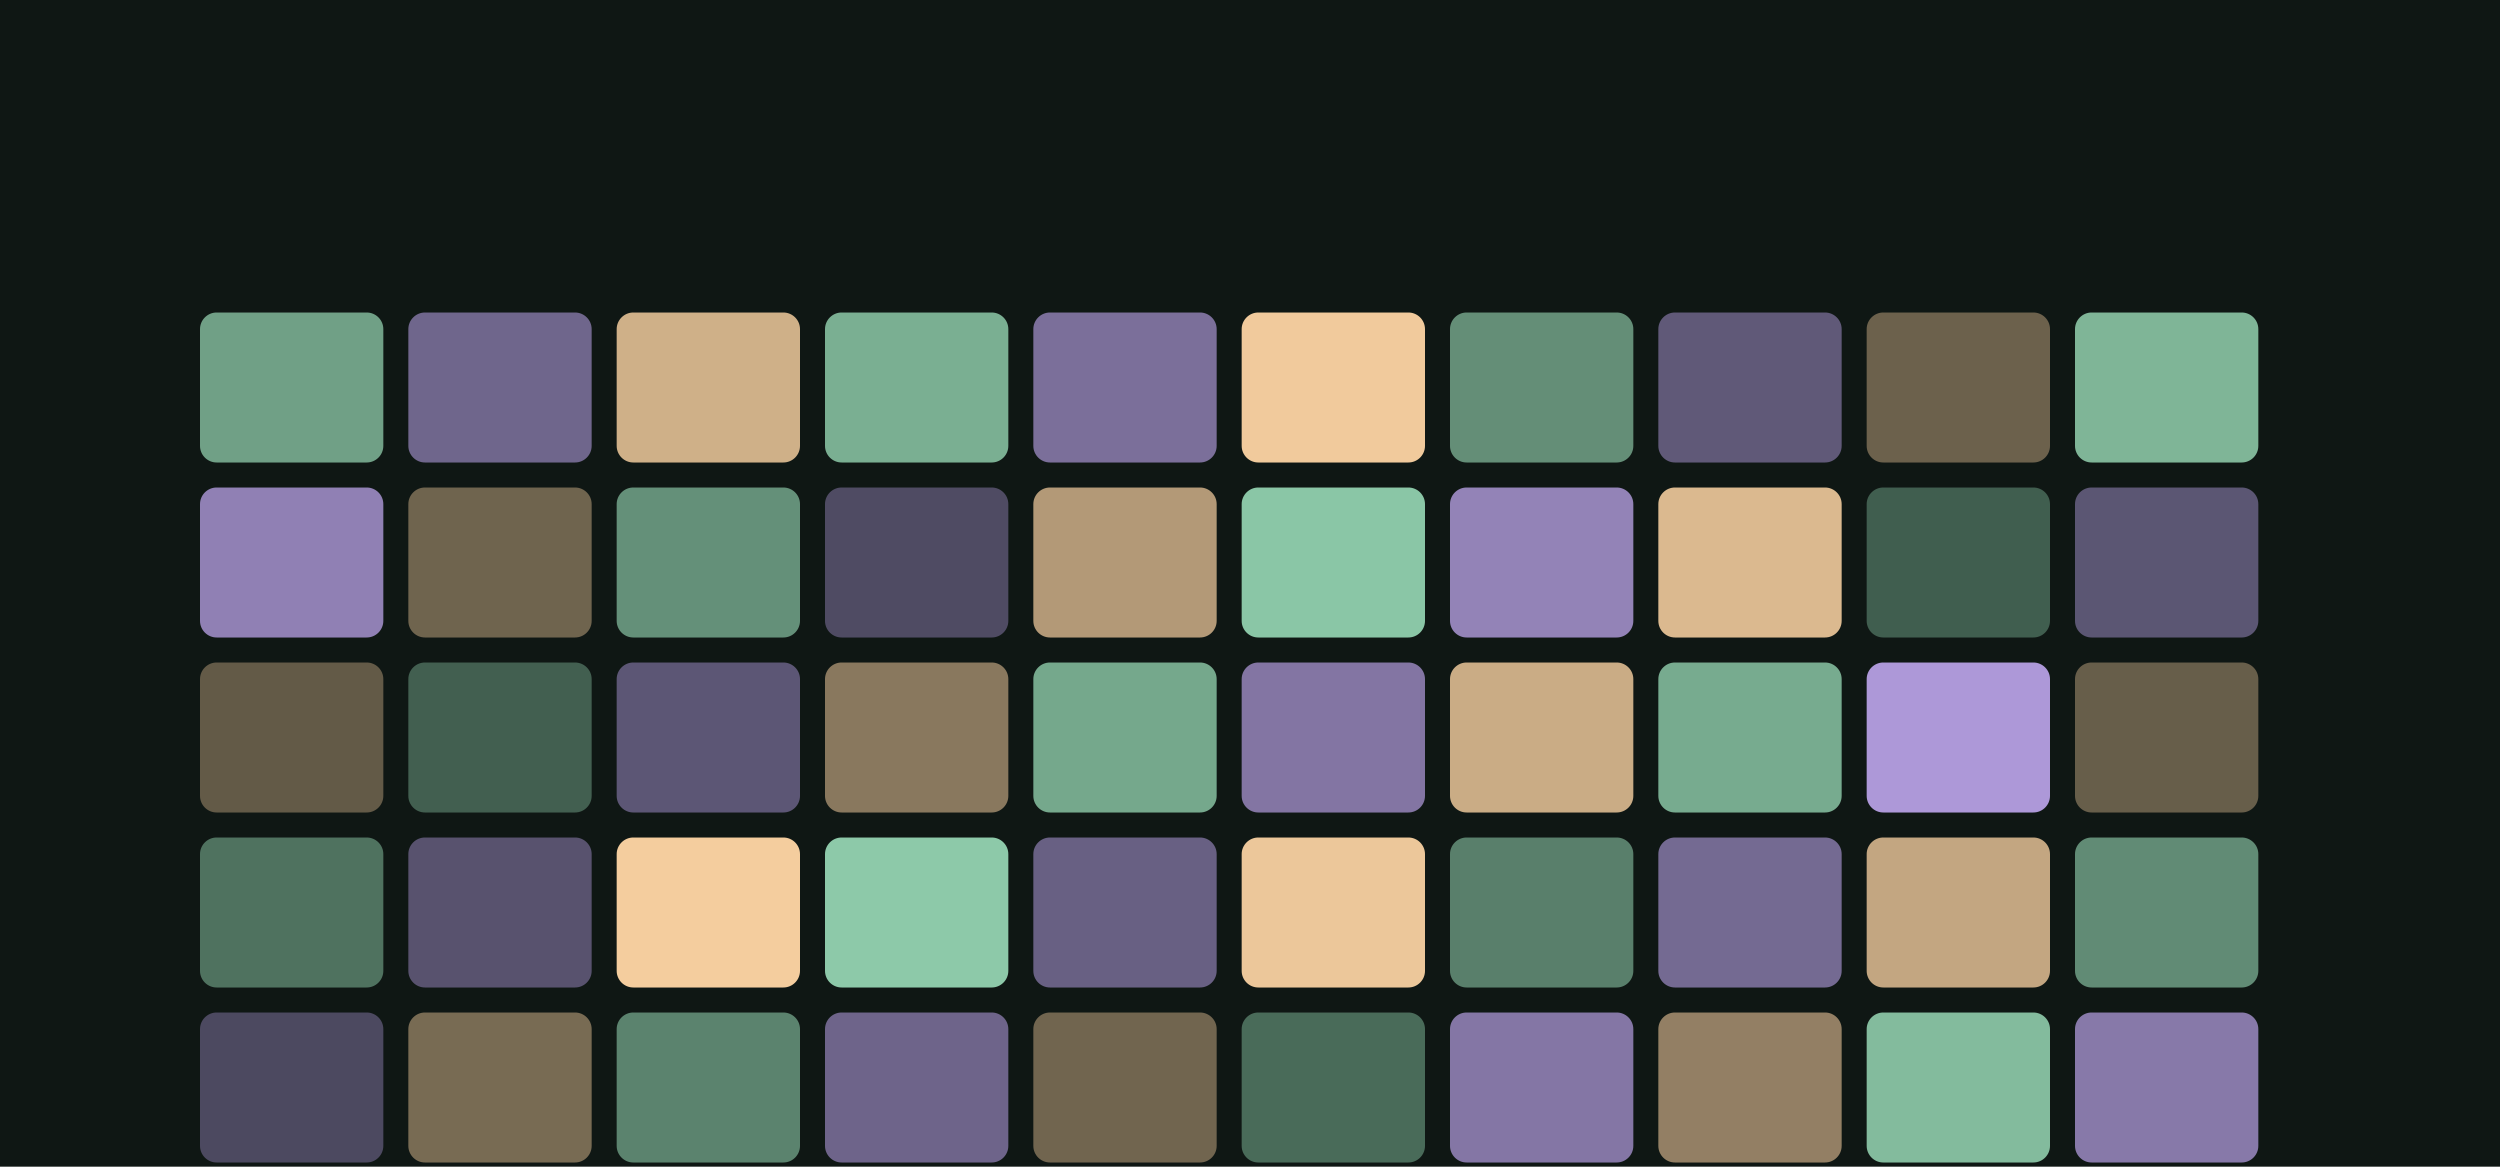
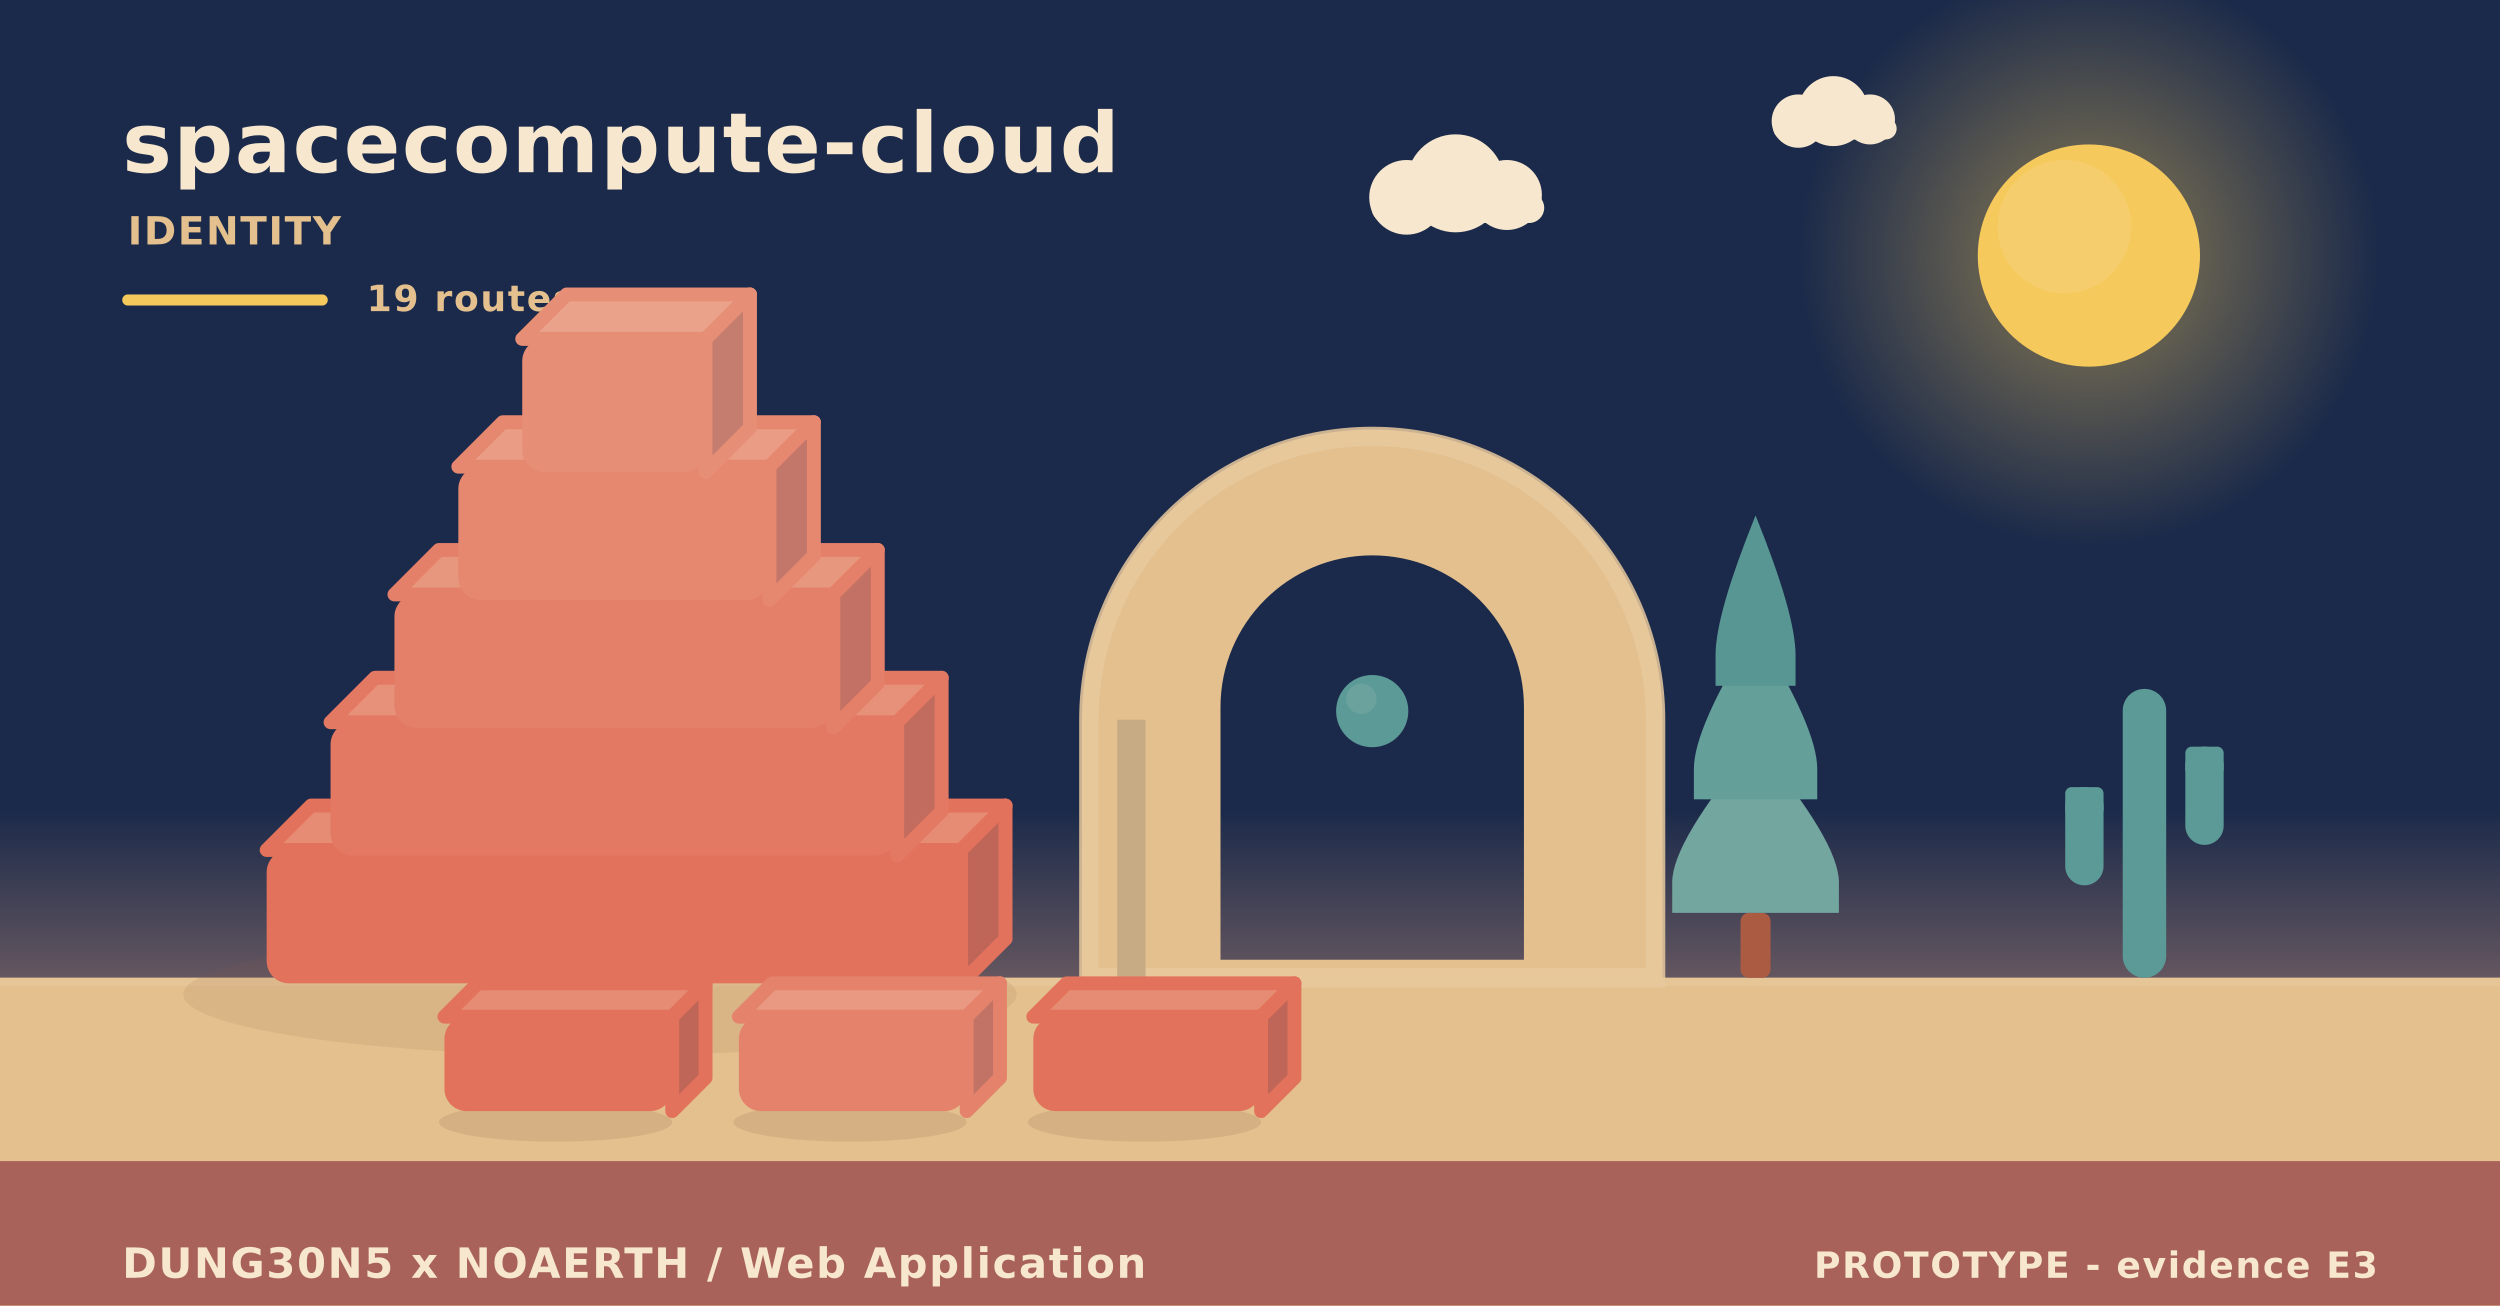
- <svg xmlns="http://www.w3.org/2000/svg" viewBox="0 0 1200 560" width="1200" height="560" role="img" aria-label="spacecompute-cloud hero">
-   <rect width="1200" height="560" fill="#0f1714" />
-   <defs>
-     <linearGradient id="gh" x1="0" y1="0" x2="1" y2="1">
-       <stop offset="0%" stop-color="#95d5b2" />
-       <stop offset="100%" stop-color="#b8a1e6" />
-     </linearGradient>
-   </defs>
-   <rect x="96.00" y="150.00" width="88.00" height="72.00" rx="8.00" fill="#95d5b2" opacity="0.72" />
-   <rect x="196.00" y="150.00" width="88.00" height="72.00" rx="8.00" fill="#b8a1e6" opacity="0.57" />
-   <rect x="296.00" y="150.00" width="88.00" height="72.00" rx="8.00" fill="#ffd6a5" opacity="0.80" />
-   <rect x="396.00" y="150.00" width="88.00" height="72.00" rx="8.00" fill="#95d5b2" opacity="0.80" />
-   <rect x="496.00" y="150.00" width="88.00" height="72.00" rx="8.00" fill="#b8a1e6" opacity="0.64" />
-   <rect x="596.00" y="150.00" width="88.00" height="72.00" rx="8.00" fill="#ffd6a5" opacity="0.94" />
-   <rect x="696.00" y="150.00" width="88.00" height="72.00" rx="8.00" fill="#95d5b2" opacity="0.63" />
-   <rect x="796.00" y="150.00" width="88.00" height="72.00" rx="8.00" fill="#b8a1e6" opacity="0.48" />
-   <rect x="896.00" y="150.00" width="88.00" height="72.00" rx="8.00" fill="#ffd6a5" opacity="0.39" />
-   <rect x="996.00" y="150.00" width="88.00" height="72.00" rx="8.00" fill="#95d5b2" opacity="0.83" />
-   <rect x="96.00" y="234.00" width="88.00" height="72.00" rx="8.00" fill="#b8a1e6" opacity="0.76" />
-   <rect x="196.00" y="234.00" width="88.00" height="72.00" rx="8.00" fill="#ffd6a5" opacity="0.40" />
-   <rect x="296.00" y="234.00" width="88.00" height="72.00" rx="8.00" fill="#95d5b2" opacity="0.64" />
-   <rect x="396.00" y="234.00" width="88.00" height="72.00" rx="8.00" fill="#b8a1e6" opacity="0.38" />
-   <rect x="496.00" y="234.00" width="88.00" height="72.00" rx="8.00" fill="#ffd6a5" opacity="0.68" />
-   <rect x="596.00" y="234.00" width="88.00" height="72.00" rx="8.00" fill="#95d5b2" opacity="0.92" />
-   <rect x="696.00" y="234.00" width="88.00" height="72.00" rx="8.00" fill="#b8a1e6" opacity="0.78" />
-   <rect x="796.00" y="234.00" width="88.00" height="72.00" rx="8.00" fill="#ffd6a5" opacity="0.85" />
-   <rect x="896.00" y="234.00" width="88.00" height="72.00" rx="8.00" fill="#95d5b2" opacity="0.37" />
-   <rect x="996.00" y="234.00" width="88.00" height="72.00" rx="8.00" fill="#b8a1e6" opacity="0.45" />
-   <rect x="96.00" y="318.00" width="88.00" height="72.00" rx="8.00" fill="#ffd6a5" opacity="0.35" />
-   <rect x="196.00" y="318.00" width="88.00" height="72.00" rx="8.00" fill="#95d5b2" opacity="0.38" />
-   <rect x="296.00" y="318.00" width="88.00" height="72.00" rx="8.00" fill="#b8a1e6" opacity="0.46" />
-   <rect x="396.00" y="318.00" width="88.00" height="72.00" rx="8.00" fill="#ffd6a5" opacity="0.51" />
-   <rect x="496.00" y="318.00" width="88.00" height="72.00" rx="8.00" fill="#95d5b2" opacity="0.76" />
-   <rect x="596.00" y="318.00" width="88.00" height="72.00" rx="8.00" fill="#b8a1e6" opacity="0.68" />
-   <rect x="696.00" y="318.00" width="88.00" height="72.00" rx="8.00" fill="#ffd6a5" opacity="0.78" />
-   <rect x="796.00" y="318.00" width="88.00" height="72.00" rx="8.00" fill="#95d5b2" opacity="0.78" />
-   <rect x="896.00" y="318.00" width="88.00" height="72.00" rx="8.00" fill="#b8a1e6" opacity="0.93" />
-   <rect x="996.00" y="318.00" width="88.00" height="72.00" rx="8.00" fill="#ffd6a5" opacity="0.37" />
-   <rect x="96.00" y="402.00" width="88.00" height="72.00" rx="8.00" fill="#95d5b2" opacity="0.48" />
-   <rect x="196.00" y="402.00" width="88.00" height="72.00" rx="8.00" fill="#b8a1e6" opacity="0.43" />
-   <rect x="296.00" y="402.00" width="88.00" height="72.00" rx="8.00" fill="#ffd6a5" opacity="0.95" />
-   <rect x="396.00" y="402.00" width="88.00" height="72.00" rx="8.00" fill="#95d5b2" opacity="0.94" />
-   <rect x="496.00" y="402.00" width="88.00" height="72.00" rx="8.00" fill="#b8a1e6" opacity="0.53" />
-   <rect x="596.00" y="402.00" width="88.00" height="72.00" rx="8.00" fill="#ffd6a5" opacity="0.92" />
-   <rect x="696.00" y="402.00" width="88.00" height="72.00" rx="8.00" fill="#95d5b2" opacity="0.55" />
-   <rect x="796.00" y="402.00" width="88.00" height="72.00" rx="8.00" fill="#b8a1e6" opacity="0.60" />
-   <rect x="896.00" y="402.00" width="88.00" height="72.00" rx="8.00" fill="#ffd6a5" opacity="0.75" />
-   <rect x="996.00" y="402.00" width="88.00" height="72.00" rx="8.00" fill="#95d5b2" opacity="0.61" />
-   <rect x="96.00" y="486.00" width="88.00" height="72.00" rx="8.00" fill="#b8a1e6" opacity="0.36" />
-   <rect x="196.00" y="486.00" width="88.00" height="72.00" rx="8.00" fill="#ffd6a5" opacity="0.44" />
-   <rect x="296.00" y="486.00" width="88.00" height="72.00" rx="8.00" fill="#95d5b2" opacity="0.57" />
-   <rect x="396.00" y="486.00" width="88.00" height="72.00" rx="8.00" fill="#b8a1e6" opacity="0.56" />
-   <rect x="496.00" y="486.00" width="88.00" height="72.00" rx="8.00" fill="#ffd6a5" opacity="0.41" />
-   <rect x="596.00" y="486.00" width="88.00" height="72.00" rx="8.00" fill="#95d5b2" opacity="0.44" />
-   <rect x="696.00" y="486.00" width="88.00" height="72.00" rx="8.00" fill="#b8a1e6" opacity="0.69" />
-   <rect x="796.00" y="486.00" width="88.00" height="72.00" rx="8.00" fill="#ffd6a5" opacity="0.55" />
-   <rect x="896.00" y="486.00" width="88.00" height="72.00" rx="8.00" fill="#95d5b2" opacity="0.86" />
-   <rect x="996.00" y="486.00" width="88.00" height="72.00" rx="8.00" fill="#b8a1e6" opacity="0.71" />
+ <svg xmlns="http://www.w3.org/2000/svg" width="900" height="470" viewBox="0 0 900 470" role="img" aria-label="spacecompute-cloud - identity">
+   <linearGradient id="skyh" x1="0" y1="0" x2="0" y2="1">
+     <stop offset="0" stop-color="#1b2a4a" />
+     <stop offset="0.62" stop-color="#1b2a4a" />
+     <stop offset="1" stop-color="#f3ad8a" />
+   </linearGradient>
+   <rect width="900" height="470" fill="url(#skyh)" />
+   <radialGradient id="sunh">
+     <stop offset="0.35" stop-color="#f5c95c" stop-opacity="0.34" />
+     <stop offset="1" stop-color="#f5c95c" stop-opacity="0" />
+   </radialGradient>
+   <circle cx="752" cy="92" r="104" fill="url(#sunh)" />
+   <circle cx="752" cy="92" r="40" fill="#f5c95c" />
+   <circle cx="743.2" cy="81.6" r="24" fill="#f5d27e" opacity="0.5" />
+   <g>
+     <circle cx="524" cy="66" r="17.64" fill="#f6e7ce" />
+     <circle cx="506.36" cy="71.04" r="13.44" fill="#f6e7ce" />
+     <circle cx="542.48" cy="70.2" r="12.6" fill="#f6e7ce" />
+     <rect x="493.76" y="69.36" width="62.16" height="10.92" rx="5.46" fill="#f6e7ce" />
+   </g>
+   <g>
+     <circle cx="660" cy="40" r="12.6" fill="#f6e7ce" />
+     <circle cx="647.4" cy="43.6" r="9.6" fill="#f6e7ce" />
+     <circle cx="673.2" cy="43" r="9" fill="#f6e7ce" />
+     <rect x="638.4" y="42.4" width="44.4" height="7.8" rx="3.9" fill="#f6e7ce" />
+   </g>
+   <rect x="0" y="352" width="900" height="118" fill="#e3c08d" />
+   <rect x="0" y="352" width="900" height="3" fill="#e6c596" />
+   <text x="44" y="62" font-family="Verdana,DejaVu Sans,sans-serif" font-size="30" font-weight="700" letter-spacing="0.6" fill="#f6e7ce" text-anchor="start">spacecompute-cloud</text>
+   <text x="46" y="88" font-family="Verdana,DejaVu Sans,sans-serif" font-size="14" font-weight="700" letter-spacing="0.6" fill="#e3c08d" text-anchor="start">IDENTITY</text>
+   <rect x="44" y="106" width="74" height="4" rx="2" fill="#f5c95c" />
+   <text x="132" y="112" font-family="Verdana,DejaVu Sans,sans-serif" font-size="13" font-weight="700" letter-spacing="0.6" fill="#e3c08d" text-anchor="start">19 routes</text>
+   <ellipse cx="216" cy="358" rx="150" ry="22" fill="rgba(138,90,68,0.11)" />
+   <path d="M96,306 L346,306 L362,290 L112,290 Z" fill="#e68c74" stroke="#e2725b" stroke-width="5" stroke-linejoin="round" />
+   <path d="M346,306 L362,290 L362,338 L346,354 Z" fill="#c06658" stroke="#e2725b" stroke-width="5" stroke-linejoin="round" />
+   <rect x="96" y="306" width="250" height="48" rx="8" fill="#e2725b" />
+   <path d="M119,260 L323,260 L339,244 L135,244 Z" fill="#e7917a" stroke="#e37962" stroke-width="5" stroke-linejoin="round" />
+   <path d="M323,260 L339,244 L339,292 L323,308 Z" fill="#c16c5e" stroke="#e37962" stroke-width="5" stroke-linejoin="round" />
+   <rect x="119" y="260" width="204" height="48" rx="8" fill="#e37962" />
+   <path d="M142,214 L300,214 L316,198 L158,198 Z" fill="#e8977f" stroke="#e48069" stroke-width="5" stroke-linejoin="round" />
+   <path d="M300,214 L316,198 L316,246 L300,262 Z" fill="#c27164" stroke="#e48069" stroke-width="5" stroke-linejoin="round" />
+   <rect x="142" y="214" width="158" height="48" rx="8" fill="#e48069" />
+   <path d="M165,168 L277,168 L293,152 L181,152 Z" fill="#ea9c85" stroke="#e68770" stroke-width="5" stroke-linejoin="round" />
+   <path d="M277,168 L293,152 L293,200 L277,216 Z" fill="#c3776a" stroke="#e68770" stroke-width="5" stroke-linejoin="round" />
+   <rect x="165" y="168" width="112" height="48" rx="8" fill="#e68770" />
+   <path d="M188,122 L254,122 L270,106 L204,106 Z" fill="#eaa28a" stroke="#e78e77" stroke-width="5" stroke-linejoin="round" />
+   <path d="M254,122 L270,106 L270,154 L254,170 Z" fill="#c47d6f" stroke="#e78e77" stroke-width="5" stroke-linejoin="round" />
+   <rect x="188" y="122" width="66" height="48" rx="8" fill="#e78e77" />
+   <path d="M392,352 L392,259.12 A102,102 0 0 1 596,259.12 L596,352 Z M436.88,348 L436.88,254.55 A57.12,57.12 0 0 1 551.12,254.55 L551.12,348 Z" fill="#e3c08d" fill-rule="evenodd" stroke="#e3c08d" stroke-width="5" stroke-linejoin="round" />
+   <path d="M392,352 L392,259.12 A102,102 0 0 1 596,259.12 L596,352 Z" fill="none" stroke="#e8c99d" stroke-width="7" stroke-linecap="round" opacity="0.85" />
+   <rect x="402.2" y="259.12" width="10.2" height="92.88" fill="#c7ab84" />
+   <circle cx="494" cy="256" r="13" fill="#5b9a97" />
+   <circle cx="490.1" cy="251.58" r="5.46" fill="#7aa9a2" opacity="0.55" />
+   <rect x="626.6" y="328.64" width="10.8" height="23.36" rx="3" fill="#ac5b43" />
+   <path d="M632,267.32 Q602,302.89 602,317.6 Q602,328.64 602,328.64 L662,328.64 Q662,328.64 662,317.6 Q662,302.89 632,267.32 Z" fill="#74a6a0" />
+   <path d="M632,226.44 Q609.8,262.01 609.8,276.72 Q609.8,287.76 609.8,287.76 L654.2,287.76 Q654.2,287.76 654.2,276.72 Q654.2,262.01 632,226.44 Z" fill="#649f9a" />
+   <path d="M632,185.56 Q617.6,221.13 617.6,235.84 Q617.6,246.88 617.6,246.88 L646.4,246.88 Q646.4,246.88 646.4,235.84 Q646.4,221.13 632,185.56 Z" fill="#589694" />
+   <rect x="764.18" y="248" width="15.64" height="104" rx="7.82" fill="#5b9a97" />
+   <rect x="743.48" y="283.36" width="13.8" height="35.36" rx="6.9" fill="#5b9a97" />
+   <rect x="743.48" y="283.36" width="13.8" height="10.4" rx="2.3" fill="#5b9a97" />
+   <rect x="786.72" y="268.8" width="13.8" height="35.36" rx="6.9" fill="#5b9a97" />
+   <rect x="786.72" y="268.8" width="13.8" height="10.4" rx="2.3" fill="#5b9a97" />
+   <ellipse cx="200" cy="404" rx="42" ry="7" fill="rgba(138,90,68,0.15)" />
+   <path d="M160,366 L242,366 L254,354 L172,354 Z" fill="#e68c74" stroke="#e2725b" stroke-width="5" stroke-linejoin="round" />
+   <path d="M242,366 L254,354 L254,388 L242,400 Z" fill="#c06658" stroke="#e2725b" stroke-width="5" stroke-linejoin="round" />
+   <rect x="160" y="366" width="82" height="34" rx="8" fill="#e2725b" />
+   <ellipse cx="306" cy="404" rx="42" ry="7" fill="rgba(138,90,68,0.15)" />
+   <path d="M266,366 L348,366 L360,354 L278,354 Z" fill="#e99881" stroke="#e5826b" stroke-width="5" stroke-linejoin="round" />
+   <path d="M348,366 L360,354 L360,388 L348,400 Z" fill="#c37365" stroke="#e5826b" stroke-width="5" stroke-linejoin="round" />
+   <rect x="266" y="366" width="82" height="34" rx="8" fill="#e5826b" />
+   <ellipse cx="412" cy="404" rx="42" ry="7" fill="rgba(138,90,68,0.15)" />
+   <path d="M372,366 L454,366 L466,354 L384,354 Z" fill="#e68c74" stroke="#e2725b" stroke-width="5" stroke-linejoin="round" />
+   <path d="M454,366 L466,354 L466,388 L454,400 Z" fill="#c06658" stroke="#e2725b" stroke-width="5" stroke-linejoin="round" />
+   <rect x="372" y="366" width="82" height="34" rx="8" fill="#e2725b" />
+   <rect x="0" y="418" width="900" height="52" rx="0" fill="#a65c56" opacity="0.94" />
+   <text x="44" y="460" font-family="Verdana,DejaVu Sans,sans-serif" font-size="15" font-weight="700" letter-spacing="0.6" fill="#f6e7ce" text-anchor="start">DUNG30N5 x NOAERTH  /  Web Application</text>
+   <text x="856" y="460" font-family="Verdana,DejaVu Sans,sans-serif" font-size="13" font-weight="700" letter-spacing="0.6" fill="#f6e7ce" text-anchor="end">PROTOTYPE  -  evidence E3</text>
</svg>
